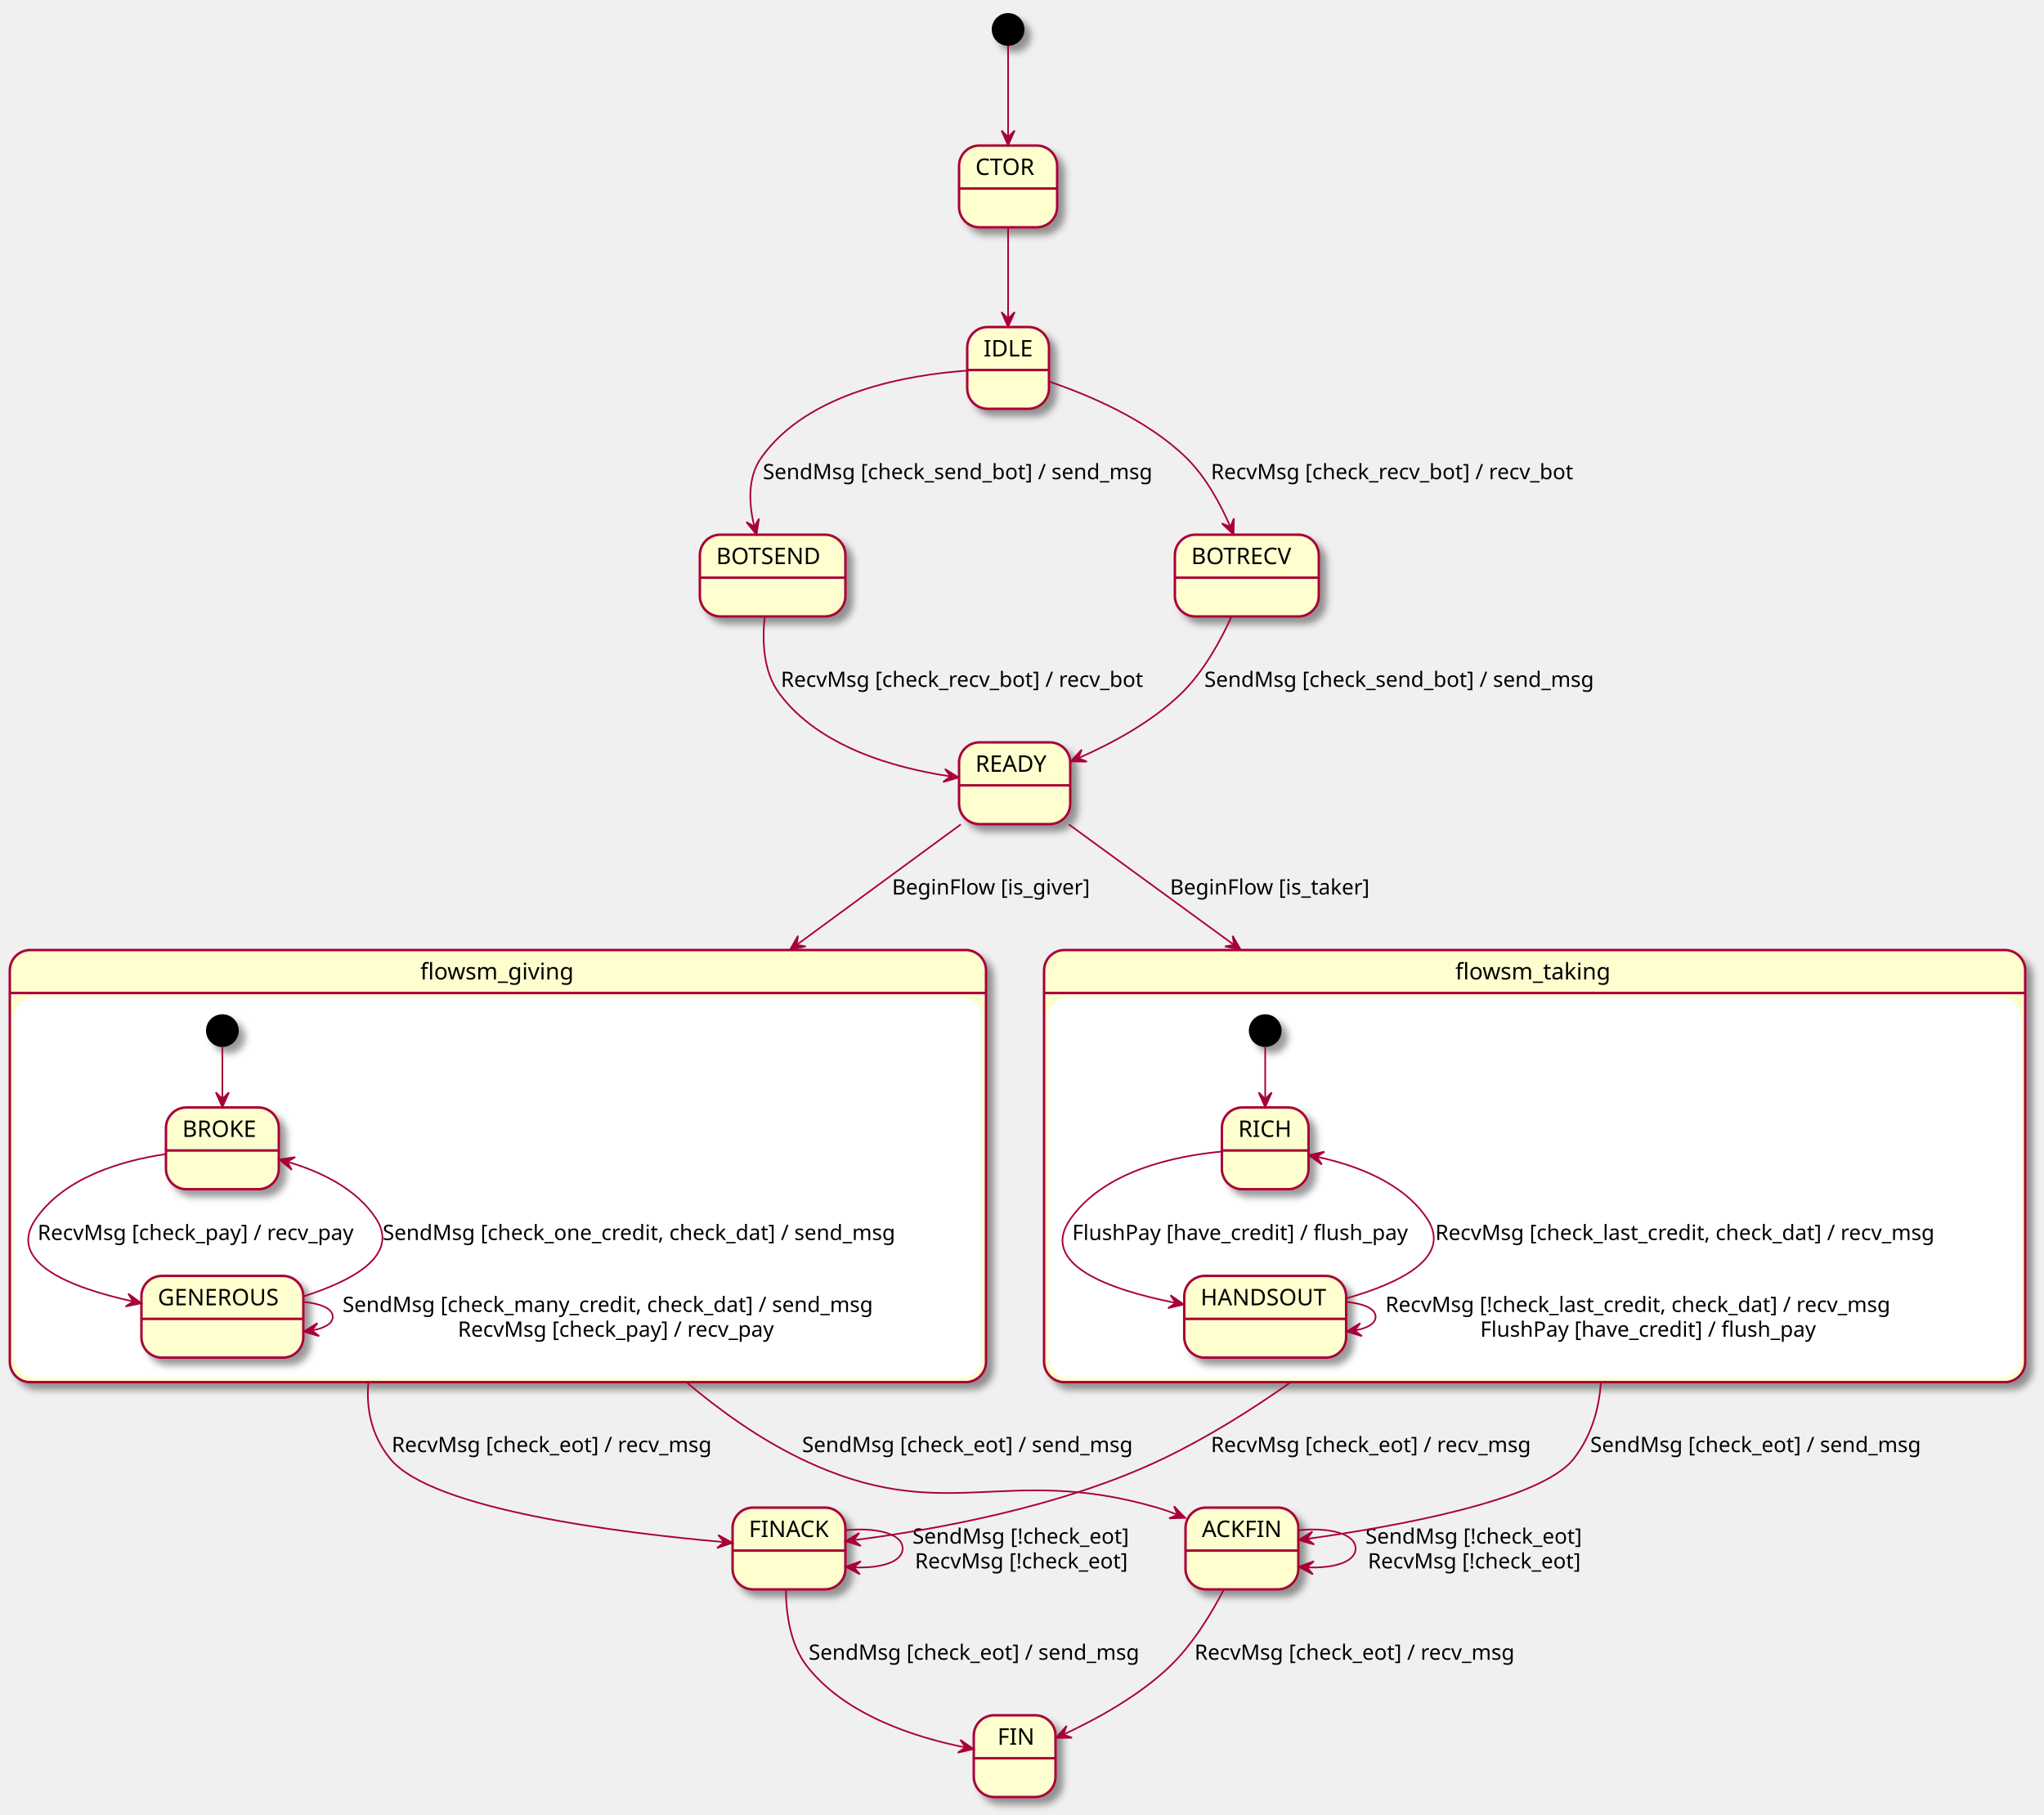
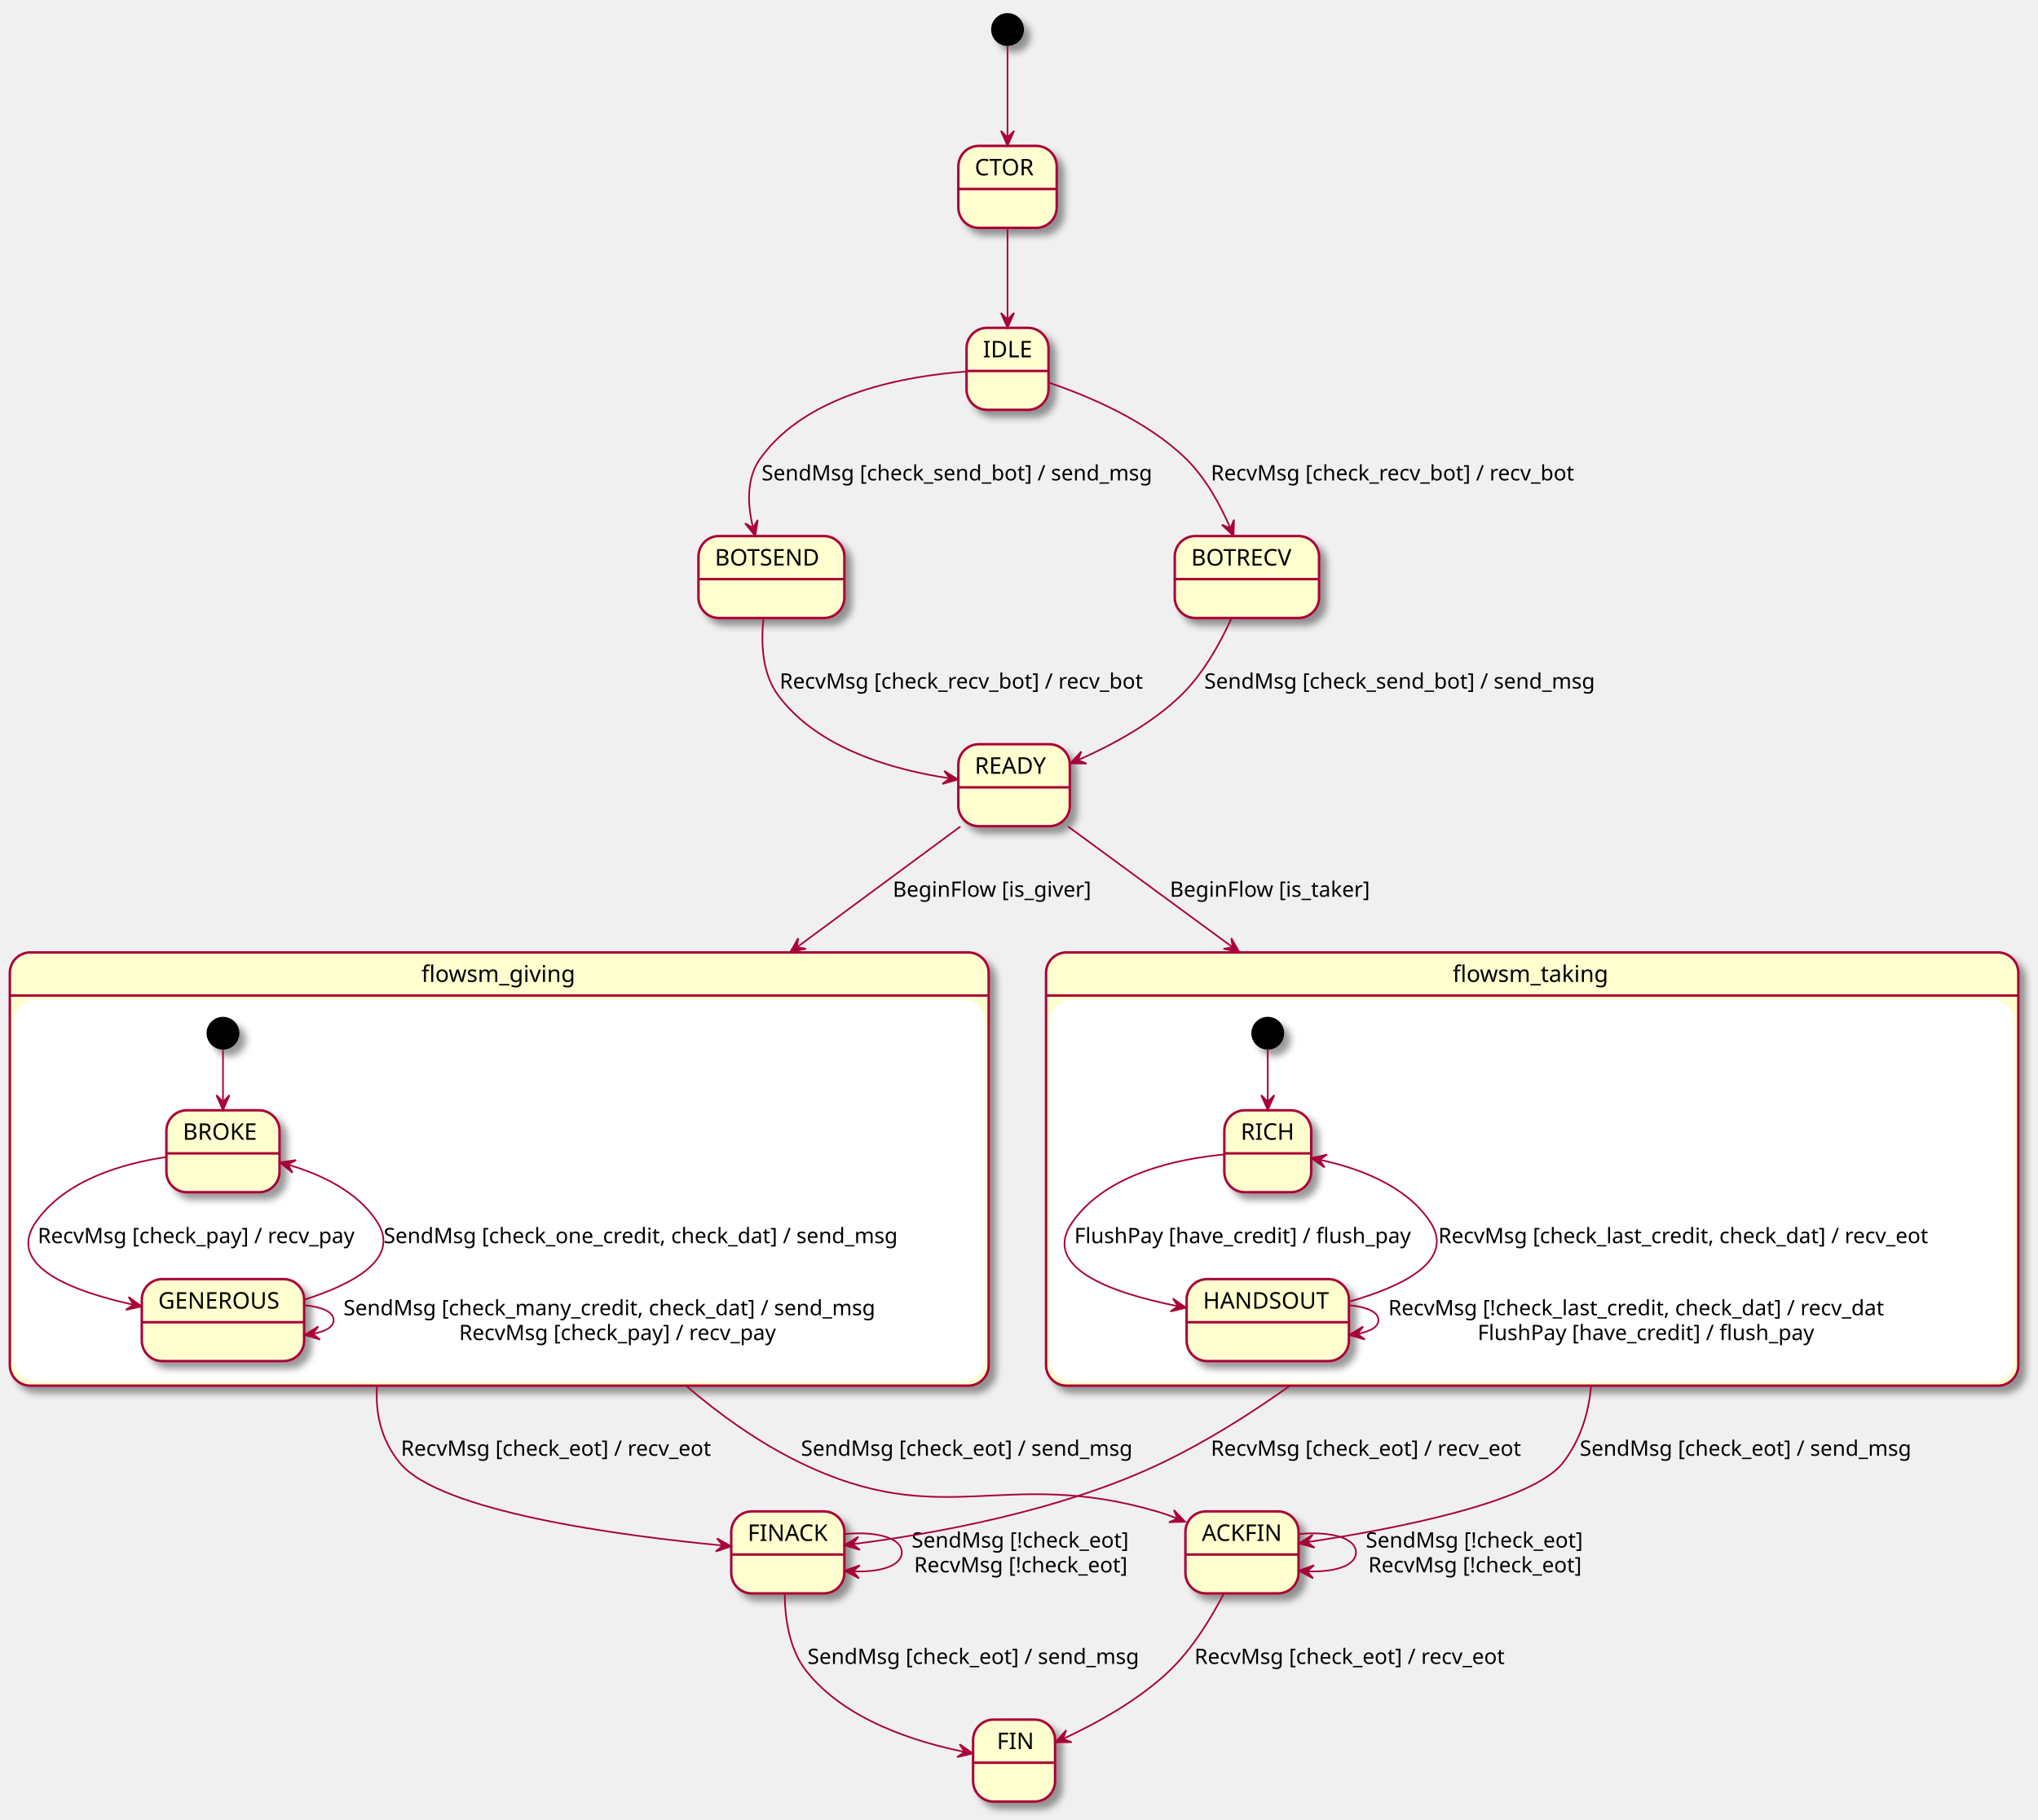
- <svg xmlns="http://www.w3.org/2000/svg" contentScriptType="application/ecmascript" contentStyleType="text/css" height="1110px" preserveAspectRatio="none" style="width:1250px;height:1110px;" version="1.1" viewBox="0 0 1250 1110" width="1250px" zoomAndPan="magnify">
+ <svg xmlns="http://www.w3.org/2000/svg" contentScriptType="application/ecmascript" contentStyleType="text/css" height="1110px" preserveAspectRatio="none" style="width:1243px;height:1110px;" version="1.1" viewBox="0 0 1243 1110" width="1243px" zoomAndPan="magnify">
  <defs>
-     <filter height="300%" id="f1lobarn09f9cj" width="300%" x="-1" y="-1">
+     <filter height="300%" id="f1986lf8hr6zyv" width="300%" x="-1" y="-1">
      <feGaussianBlur result="blurOut" stdDeviation="2.0" />
      <feColorMatrix in="blurOut" result="blurOut2" type="matrix" values="0 0 0 0 0 0 0 0 0 0 0 0 0 0 0 0 0 0 .4 0" />
      <feOffset dx="4.0" dy="4.0" in="blurOut2" result="blurOut3" />
      <feBlend in="SourceGraphic" in2="blurOut3" mode="normal" />
    </filter>
  </defs>
  <g>
-     <ellipse cx="616.5" cy="18" fill="#000000" filter="url(#f1lobarn09f9cj)" rx="10" ry="10" style="stroke: none; stroke-width: 1.0;" />
-     <rect fill="#FEFECE" filter="url(#f1lobarn09f9cj)" height="50" rx="12.5" ry="12.5" style="stroke: #A80036; stroke-width: 1.5;" width="60" x="586.5" y="89" />
-     <line style="stroke: #A80036; stroke-width: 1.5;" x1="586.5" x2="646.5" y1="115.297" y2="115.297" />
-     <text fill="#000000" font-family="sans-serif" font-size="14" lengthAdjust="spacingAndGlyphs" textLength="40" x="596.5" y="106.995">CTOR</text>
-     <rect fill="#FEFECE" filter="url(#f1lobarn09f9cj)" height="50" rx="12.5" ry="12.5" style="stroke: #A80036; stroke-width: 1.5;" width="50" x="591.5" y="200" />
-     <line style="stroke: #A80036; stroke-width: 1.5;" x1="591.5" x2="641.5" y1="226.297" y2="226.297" />
-     <text fill="#000000" font-family="sans-serif" font-size="14" lengthAdjust="spacingAndGlyphs" textLength="30" x="601.5" y="217.995">IDLE</text>
-     <rect fill="#FEFECE" filter="url(#f1lobarn09f9cj)" height="50" rx="12.5" ry="12.5" style="stroke: #A80036; stroke-width: 1.5;" width="89" x="428" y="327" />
-     <line style="stroke: #A80036; stroke-width: 1.5;" x1="428" x2="517" y1="353.297" y2="353.297" />
-     <text fill="#000000" font-family="sans-serif" font-size="14" lengthAdjust="spacingAndGlyphs" textLength="69" x="438" y="344.995">BOTSEND</text>
-     <rect fill="#FEFECE" filter="url(#f1lobarn09f9cj)" height="50" rx="12.5" ry="12.5" style="stroke: #A80036; stroke-width: 1.5;" width="88" x="718.5" y="327" />
-     <line style="stroke: #A80036; stroke-width: 1.5;" x1="718.5" x2="806.5" y1="353.297" y2="353.297" />
-     <text fill="#000000" font-family="sans-serif" font-size="14" lengthAdjust="spacingAndGlyphs" textLength="68" x="728.5" y="344.995">BOTRECV</text>
-     <rect fill="#FEFECE" filter="url(#f1lobarn09f9cj)" height="50" rx="12.5" ry="12.5" style="stroke: #A80036; stroke-width: 1.5;" width="68" x="586.5" y="454" />
-     <line style="stroke: #A80036; stroke-width: 1.5;" x1="586.5" x2="654.5" y1="480.297" y2="480.297" />
-     <text fill="#000000" font-family="sans-serif" font-size="14" lengthAdjust="spacingAndGlyphs" textLength="48" x="596.5" y="471.995">READY</text>
-     <rect fill="#FEFECE" filter="url(#f1lobarn09f9cj)" height="50" rx="12.5" ry="12.5" style="stroke: #A80036; stroke-width: 1.5;" width="69" x="448" y="922" />
-     <line style="stroke: #A80036; stroke-width: 1.5;" x1="448" x2="517" y1="948.297" y2="948.297" />
-     <text fill="#000000" font-family="sans-serif" font-size="14" lengthAdjust="spacingAndGlyphs" textLength="49" x="458" y="939.995">FINACK</text>
-     <rect fill="#FEFECE" filter="url(#f1lobarn09f9cj)" height="50" rx="12.5" ry="12.5" style="stroke: #A80036; stroke-width: 1.5;" width="50" x="595.5" y="1049" />
-     <line style="stroke: #A80036; stroke-width: 1.5;" x1="595.5" x2="645.5" y1="1075.297" y2="1075.297" />
-     <text fill="#000000" font-family="sans-serif" font-size="14" lengthAdjust="spacingAndGlyphs" textLength="21" x="610" y="1066.995">FIN</text>
-     <rect fill="#FEFECE" filter="url(#f1lobarn09f9cj)" height="50" rx="12.5" ry="12.5" style="stroke: #A80036; stroke-width: 1.5;" width="69" x="725" y="922" />
-     <line style="stroke: #A80036; stroke-width: 1.5;" x1="725" x2="794" y1="948.297" y2="948.297" />
-     <text fill="#000000" font-family="sans-serif" font-size="14" lengthAdjust="spacingAndGlyphs" textLength="49" x="735" y="939.995">ACKFIN</text>
-     <rect fill="#FEFECE" filter="url(#f1lobarn09f9cj)" height="264.297" rx="12.5" ry="12.5" style="stroke: #A80036; stroke-width: 1.5;" width="597" x="6" y="581" />
+     <ellipse cx="614.5" cy="18" fill="#000000" filter="url(#f1986lf8hr6zyv)" rx="10" ry="10" style="stroke: none; stroke-width: 1.0;" />
+     <rect fill="#FEFECE" filter="url(#f1986lf8hr6zyv)" height="50" rx="12.5" ry="12.5" style="stroke: #A80036; stroke-width: 1.5;" width="60" x="584.5" y="89" />
+     <line style="stroke: #A80036; stroke-width: 1.5;" x1="584.5" x2="644.5" y1="115.297" y2="115.297" />
+     <text fill="#000000" font-family="sans-serif" font-size="14" lengthAdjust="spacingAndGlyphs" textLength="40" x="594.5" y="106.995">CTOR</text>
+     <rect fill="#FEFECE" filter="url(#f1986lf8hr6zyv)" height="50" rx="12.5" ry="12.5" style="stroke: #A80036; stroke-width: 1.5;" width="50" x="589.5" y="200" />
+     <line style="stroke: #A80036; stroke-width: 1.5;" x1="589.5" x2="639.5" y1="226.297" y2="226.297" />
+     <text fill="#000000" font-family="sans-serif" font-size="14" lengthAdjust="spacingAndGlyphs" textLength="30" x="599.5" y="217.995">IDLE</text>
+     <rect fill="#FEFECE" filter="url(#f1986lf8hr6zyv)" height="50" rx="12.5" ry="12.5" style="stroke: #A80036; stroke-width: 1.5;" width="89" x="426" y="327" />
+     <line style="stroke: #A80036; stroke-width: 1.5;" x1="426" x2="515" y1="353.297" y2="353.297" />
+     <text fill="#000000" font-family="sans-serif" font-size="14" lengthAdjust="spacingAndGlyphs" textLength="69" x="436" y="344.995">BOTSEND</text>
+     <rect fill="#FEFECE" filter="url(#f1986lf8hr6zyv)" height="50" rx="12.5" ry="12.5" style="stroke: #A80036; stroke-width: 1.5;" width="88" x="716.5" y="327" />
+     <line style="stroke: #A80036; stroke-width: 1.5;" x1="716.5" x2="804.5" y1="353.297" y2="353.297" />
+     <text fill="#000000" font-family="sans-serif" font-size="14" lengthAdjust="spacingAndGlyphs" textLength="68" x="726.5" y="344.995">BOTRECV</text>
+     <rect fill="#FEFECE" filter="url(#f1986lf8hr6zyv)" height="50" rx="12.5" ry="12.5" style="stroke: #A80036; stroke-width: 1.5;" width="68" x="584.5" y="454" />
+     <line style="stroke: #A80036; stroke-width: 1.5;" x1="584.5" x2="652.5" y1="480.297" y2="480.297" />
+     <text fill="#000000" font-family="sans-serif" font-size="14" lengthAdjust="spacingAndGlyphs" textLength="48" x="594.5" y="471.995">READY</text>
+     <rect fill="#FEFECE" filter="url(#f1986lf8hr6zyv)" height="50" rx="12.5" ry="12.5" style="stroke: #A80036; stroke-width: 1.5;" width="69" x="446" y="922" />
+     <line style="stroke: #A80036; stroke-width: 1.5;" x1="446" x2="515" y1="948.297" y2="948.297" />
+     <text fill="#000000" font-family="sans-serif" font-size="14" lengthAdjust="spacingAndGlyphs" textLength="49" x="456" y="939.995">FINACK</text>
+     <rect fill="#FEFECE" filter="url(#f1986lf8hr6zyv)" height="50" rx="12.5" ry="12.5" style="stroke: #A80036; stroke-width: 1.5;" width="50" x="593.5" y="1049" />
+     <line style="stroke: #A80036; stroke-width: 1.5;" x1="593.5" x2="643.5" y1="1075.297" y2="1075.297" />
+     <text fill="#000000" font-family="sans-serif" font-size="14" lengthAdjust="spacingAndGlyphs" textLength="21" x="608" y="1066.995">FIN</text>
+     <rect fill="#FEFECE" filter="url(#f1986lf8hr6zyv)" height="50" rx="12.5" ry="12.5" style="stroke: #A80036; stroke-width: 1.5;" width="69" x="723" y="922" />
+     <line style="stroke: #A80036; stroke-width: 1.5;" x1="723" x2="792" y1="948.297" y2="948.297" />
+     <text fill="#000000" font-family="sans-serif" font-size="14" lengthAdjust="spacingAndGlyphs" textLength="49" x="733" y="939.995">ACKFIN</text>
+     <rect fill="#FEFECE" filter="url(#f1986lf8hr6zyv)" height="264.297" rx="12.5" ry="12.5" style="stroke: #A80036; stroke-width: 1.5;" width="597" x="6" y="581" />
    <rect fill="#FFFFFF" height="232" rx="12.5" ry="12.5" style="stroke: #FFFFFF; stroke-width: 1.0;" width="591" x="9" y="610.297" />
    <line style="stroke: #A80036; stroke-width: 1.5;" x1="6" x2="603" y1="607.297" y2="607.297" />
    <text fill="#000000" font-family="sans-serif" font-size="14" lengthAdjust="spacingAndGlyphs" textLength="95" x="257" y="598.995">flowsm_giving</text>
-     <ellipse cx="135.99" cy="630.297" fill="#000000" filter="url(#f1lobarn09f9cj)" rx="10" ry="10" style="stroke: none; stroke-width: 1.0;" />
-     <rect fill="#FEFECE" filter="url(#f1lobarn09f9cj)" height="50" rx="12.5" ry="12.5" style="stroke: #A80036; stroke-width: 1.5;" width="69" x="101.49" y="677.297" />
+     <ellipse cx="135.99" cy="630.297" fill="#000000" filter="url(#f1986lf8hr6zyv)" rx="10" ry="10" style="stroke: none; stroke-width: 1.0;" />
+     <rect fill="#FEFECE" filter="url(#f1986lf8hr6zyv)" height="50" rx="12.5" ry="12.5" style="stroke: #A80036; stroke-width: 1.5;" width="69" x="101.49" y="677.297" />
    <line style="stroke: #A80036; stroke-width: 1.5;" x1="101.49" x2="170.49" y1="703.594" y2="703.594" />
    <text fill="#000000" font-family="sans-serif" font-size="14" lengthAdjust="spacingAndGlyphs" textLength="49" x="111.49" y="695.292">BROKE</text>
-     <rect fill="#FEFECE" filter="url(#f1lobarn09f9cj)" height="50" rx="12.5" ry="12.5" style="stroke: #A80036; stroke-width: 1.5;" width="99" x="86.49" y="780.297" />
+     <rect fill="#FEFECE" filter="url(#f1986lf8hr6zyv)" height="50" rx="12.5" ry="12.5" style="stroke: #A80036; stroke-width: 1.5;" width="99" x="86.49" y="780.297" />
    <line style="stroke: #A80036; stroke-width: 1.5;" x1="86.49" x2="185.49" y1="806.594" y2="806.594" />
    <text fill="#000000" font-family="sans-serif" font-size="14" lengthAdjust="spacingAndGlyphs" textLength="79" x="96.49" y="798.292">GENEROUS</text>
    <path d="M135.99,640.447 C135.99,648.487 135.99,660.627 135.99,671.947 " fill="none" id="*start*flowsm_giving-&gt;BROKE" style="stroke: #A80036; stroke-width: 1.0;" />
    <polygon fill="#A80036" points="135.99,677.077,139.99,668.077,135.99,672.077,131.99,668.077,135.99,677.077" style="stroke: #A80036; stroke-width: 1.0;" />
    <path d="M101.23,705.827 C74.68,709.787 39.73,719.867 21.99,745.297 C3.27,772.147 43.57,787.617 81.33,795.917 " fill="none" id="BROKE-&gt;GENEROUS" style="stroke: #A80036; stroke-width: 1.0;" />
    <polygon fill="#A80036" points="86.39,796.987,78.42,791.201,81.499,795.946,76.754,799.026,86.39,796.987" style="stroke: #A80036; stroke-width: 1.0;" />
    <text fill="#000000" font-family="sans-serif" font-size="13" lengthAdjust="spacingAndGlyphs" textLength="206" x="22.99" y="758.364">RecvMsg [check_pay] / recv_pay</text>
    <path d="M185.76,792.777 C215.39,783.347 244.62,767.847 229.99,745.297 C217.98,726.767 195.67,716.347 175.8,710.517 " fill="none" id="GENEROUS-&gt;BROKE" style="stroke: #A80036; stroke-width: 1.0;" />
    <polygon fill="#A80036" points="170.81,709.127,178.409,715.392,175.627,710.467,180.553,707.685,170.81,709.127" style="stroke: #A80036; stroke-width: 1.0;" />
    <text fill="#000000" font-family="sans-serif" font-size="13" lengthAdjust="spacingAndGlyphs" textLength="335" x="233.99" y="758.364">SendMsg [check_one_credit, check_dat] / send_msg</text>
    <path d="M185.74,796.247 C196.06,797.207 203.49,800.217 203.49,805.297 C203.49,809.507 198.4,812.297 190.78,813.667 " fill="none" id="GENEROUS-&gt;GENEROUS" style="stroke: #A80036; stroke-width: 1.0;" />
    <polygon fill="#A80036" points="185.74,814.347,195.188,817.129,190.697,813.69,194.136,809.199,185.74,814.347" style="stroke: #A80036; stroke-width: 1.0;" />
    <text fill="#000000" font-family="sans-serif" font-size="13" lengthAdjust="spacingAndGlyphs" textLength="347" x="209.49" y="802.364">SendMsg [check_many_credit, check_dat] / send_msg</text>
    <text fill="#000000" font-family="sans-serif" font-size="13" lengthAdjust="spacingAndGlyphs" textLength="206" x="279.99" y="817.497">RecvMsg [check_pay] / recv_pay</text>
-     <rect fill="#FEFECE" filter="url(#f1lobarn09f9cj)" height="264.297" rx="12.5" ry="12.5" style="stroke: #A80036; stroke-width: 1.5;" width="600" x="638.5" y="581" />
-     <rect fill="#FFFFFF" height="232" rx="12.5" ry="12.5" style="stroke: #FFFFFF; stroke-width: 1.0;" width="594" x="641.5" y="610.297" />
-     <line style="stroke: #A80036; stroke-width: 1.5;" x1="638.5" x2="1238.5" y1="607.297" y2="607.297" />
-     <text fill="#000000" font-family="sans-serif" font-size="14" lengthAdjust="spacingAndGlyphs" textLength="97" x="890" y="598.995">flowsm_taking</text>
-     <ellipse cx="773.73" cy="630.297" fill="#000000" filter="url(#f1lobarn09f9cj)" rx="10" ry="10" style="stroke: none; stroke-width: 1.0;" />
-     <rect fill="#FEFECE" filter="url(#f1lobarn09f9cj)" height="50" rx="12.5" ry="12.5" style="stroke: #A80036; stroke-width: 1.5;" width="53" x="747.23" y="677.297" />
-     <line style="stroke: #A80036; stroke-width: 1.5;" x1="747.23" x2="800.23" y1="703.594" y2="703.594" />
-     <text fill="#000000" font-family="sans-serif" font-size="14" lengthAdjust="spacingAndGlyphs" textLength="33" x="757.23" y="695.292">RICH</text>
-     <rect fill="#FEFECE" filter="url(#f1lobarn09f9cj)" height="50" rx="12.5" ry="12.5" style="stroke: #A80036; stroke-width: 1.5;" width="99" x="724.23" y="780.297" />
-     <line style="stroke: #A80036; stroke-width: 1.5;" x1="724.23" x2="823.23" y1="806.594" y2="806.594" />
-     <text fill="#000000" font-family="sans-serif" font-size="14" lengthAdjust="spacingAndGlyphs" textLength="79" x="734.23" y="798.292">HANDSOUT</text>
-     <path d="M773.73,640.447 C773.73,648.487 773.73,660.627 773.73,671.947 " fill="none" id="*start*flowsm_taking-&gt;RICH" style="stroke: #A80036; stroke-width: 1.0;" />
-     <polygon fill="#A80036" points="773.73,677.077,777.73,668.077,773.73,672.077,769.73,668.077,773.73,677.077" style="stroke: #A80036; stroke-width: 1.0;" />
-     <path d="M747.23,704.257 C719.01,706.867 675.61,715.787 654.73,745.297 C634.85,773.397 678.63,788.787 718.58,796.737 " fill="none" id="RICH-&gt;HANDSOUT" style="stroke: #A80036; stroke-width: 1.0;" />
-     <polygon fill="#A80036" points="723.93,797.767,715.845,792.143,719.02,796.825,714.337,799.999,723.93,797.767" style="stroke: #A80036; stroke-width: 1.0;" />
-     <text fill="#000000" font-family="sans-serif" font-size="13" lengthAdjust="spacingAndGlyphs" textLength="216" x="655.73" y="758.364">FlushPay [have_credit] / flush_pay</text>
-     <path d="M823.47,793.997 C855.56,784.877 888.58,769.237 872.73,745.297 C857.88,722.867 828.38,712.377 805.43,707.497 " fill="none" id="HANDSOUT-&gt;RICH" style="stroke: #A80036; stroke-width: 1.0;" />
-     <polygon fill="#A80036" points="800.34,706.487,808.374,712.183,805.242,707.473,809.952,704.34,800.34,706.487" style="stroke: #A80036; stroke-width: 1.0;" />
-     <text fill="#000000" font-family="sans-serif" font-size="13" lengthAdjust="spacingAndGlyphs" textLength="327" x="877.73" y="758.364">RecvMsg [check_last_credit, check_dat] / recv_msg</text>
-     <path d="M823.48,796.247 C833.81,797.207 841.23,800.217 841.23,805.297 C841.23,809.507 836.14,812.297 828.52,813.667 " fill="none" id="HANDSOUT-&gt;HANDSOUT" style="stroke: #A80036; stroke-width: 1.0;" />
-     <polygon fill="#A80036" points="823.48,814.347,832.928,817.129,828.437,813.69,831.876,809.199,823.48,814.347" style="stroke: #A80036; stroke-width: 1.0;" />
-     <text fill="#000000" font-family="sans-serif" font-size="13" lengthAdjust="spacingAndGlyphs" textLength="332" x="847.23" y="802.364">RecvMsg [!check_last_credit, check_dat] / recv_msg</text>
-     <text fill="#000000" font-family="sans-serif" font-size="13" lengthAdjust="spacingAndGlyphs" textLength="216" x="905.23" y="817.497">FlushPay [have_credit] / flush_pay</text>
-     <path d="M616.5,28.01 C616.5,40.7 616.5,64.41 616.5,83.57 " fill="none" id="*start-&gt;CTOR" style="stroke: #A80036; stroke-width: 1.0;" />
-     <polygon fill="#A80036" points="616.5,88.84,620.5,79.84,616.5,83.84,612.5,79.84,616.5,88.84" style="stroke: #A80036; stroke-width: 1.0;" />
-     <path d="M616.5,139.19 C616.5,155.56 616.5,177.28 616.5,194.64 " fill="none" id="CTOR-&gt;IDLE" style="stroke: #A80036; stroke-width: 1.0;" />
-     <polygon fill="#A80036" points="616.5,199.88,620.5,190.88,616.5,194.88,612.5,190.88,616.5,199.88" style="stroke: #A80036; stroke-width: 1.0;" />
-     <path d="M591.23,226.68 C556.24,229.15 494.12,239.37 465.5,280 C457.05,291.99 457.92,308.09 461.29,321.92 " fill="none" id="IDLE-&gt;BOTSEND" style="stroke: #A80036; stroke-width: 1.0;" />
-     <polygon fill="#A80036" points="462.63,326.91,464.153,317.18,461.33,322.082,456.428,319.259,462.63,326.91" style="stroke: #A80036; stroke-width: 1.0;" />
-     <text fill="#000000" font-family="sans-serif" font-size="13" lengthAdjust="spacingAndGlyphs" textLength="254" x="466.5" y="293.067">SendMsg [check_send_bot] / send_msg</text>
-     <path d="M641.71,233.42 C665.73,241.55 701.67,256.65 725.5,280 C737.45,291.71 746.35,308.11 752.41,322.2 " fill="none" id="IDLE-&gt;BOTRECV" style="stroke: #A80036; stroke-width: 1.0;" />
-     <polygon fill="#A80036" points="754.36,326.88,754.606,317.034,752.444,322.262,747.217,320.1,754.36,326.88" style="stroke: #A80036; stroke-width: 1.0;" />
-     <text fill="#000000" font-family="sans-serif" font-size="13" lengthAdjust="spacingAndGlyphs" textLength="236" x="740.5" y="293.067">RecvMsg [check_recv_bot] / recv_bot</text>
-     <path d="M467.65,377.26 C466.07,392.13 466.77,410.77 476.5,424 C500.68,456.87 547.31,469.74 580.96,474.77 " fill="none" id="BOTSEND-&gt;READY" style="stroke: #A80036; stroke-width: 1.0;" />
-     <polygon fill="#A80036" points="586.25,475.52,577.9,470.298,581.299,474.819,576.778,478.219,586.25,475.52" style="stroke: #A80036; stroke-width: 1.0;" />
-     <text fill="#000000" font-family="sans-serif" font-size="13" lengthAdjust="spacingAndGlyphs" textLength="236" x="477.5" y="420.067">RecvMsg [check_recv_bot] / recv_bot</text>
-     <path d="M753.01,377.33 C746.25,392.22 735.98,410.87 722.5,424 C704.62,441.42 679.99,454.67 659.41,463.69 " fill="none" id="BOTRECV-&gt;READY" style="stroke: #A80036; stroke-width: 1.0;" />
-     <polygon fill="#A80036" points="654.81,465.66,664.658,465.791,659.406,463.69,661.507,458.438,654.81,465.66" style="stroke: #A80036; stroke-width: 1.0;" />
-     <text fill="#000000" font-family="sans-serif" font-size="13" lengthAdjust="spacingAndGlyphs" textLength="254" x="736.5" y="420.067">SendMsg [check_send_bot] / send_msg</text>
-     <path d="M517.19,935.82 C535.45,934.01 552,937.74 552,947 C552,955.4 538.41,959.24 522.27,958.54 " fill="none" id="FINACK-&gt;FINACK" style="stroke: #A80036; stroke-width: 1.0;" />
-     <polygon fill="#A80036" points="517.19,958.18,525.881,962.813,522.177,958.537,526.453,954.833,517.19,958.18" style="stroke: #A80036; stroke-width: 1.0;" />
-     <text fill="#000000" font-family="sans-serif" font-size="13" lengthAdjust="spacingAndGlyphs" textLength="143" x="558" y="944.067">SendMsg [!check_eot]</text>
-     <text fill="#000000" font-family="sans-serif" font-size="13" lengthAdjust="spacingAndGlyphs" textLength="140" x="559.5" y="959.2">RecvMsg [!check_eot]</text>
-     <path d="M480.62,972.02 C480.7,986.97 483.24,1005.81 493.5,1019 C517.07,1049.3 560.89,1062.82 590.37,1068.7 " fill="none" id="FINACK-&gt;FIN" style="stroke: #A80036; stroke-width: 1.0;" />
-     <polygon fill="#A80036" points="595.34,1069.65,587.255,1064.026,590.43,1068.708,585.747,1071.882,595.34,1069.65" style="stroke: #A80036; stroke-width: 1.0;" />
-     <text fill="#000000" font-family="sans-serif" font-size="13" lengthAdjust="spacingAndGlyphs" textLength="216" x="494.5" y="1015.067">SendMsg [check_eot] / send_msg</text>
-     <path d="M794.19,935.82 C812.45,934.01 829,937.74 829,947 C829,955.4 815.41,959.24 799.27,958.54 " fill="none" id="ACKFIN-&gt;ACKFIN" style="stroke: #A80036; stroke-width: 1.0;" />
-     <polygon fill="#A80036" points="794.19,958.18,802.881,962.813,799.177,958.537,803.453,954.833,794.19,958.18" style="stroke: #A80036; stroke-width: 1.0;" />
-     <text fill="#000000" font-family="sans-serif" font-size="13" lengthAdjust="spacingAndGlyphs" textLength="143" x="835" y="944.067">SendMsg [!check_eot]</text>
-     <text fill="#000000" font-family="sans-serif" font-size="13" lengthAdjust="spacingAndGlyphs" textLength="140" x="836.5" y="959.2">RecvMsg [!check_eot]</text>
-     <path d="M748.41,972.16 C740.73,986.98 729.39,1005.62 715.5,1019 C696.65,1037.15 670.53,1051.42 650.45,1060.72 " fill="none" id="ACKFIN-&gt;FIN" style="stroke: #A80036; stroke-width: 1.0;" />
-     <polygon fill="#A80036" points="645.74,1062.86,655.588,1062.766,650.289,1060.786,652.269,1055.487,645.74,1062.86" style="stroke: #A80036; stroke-width: 1.0;" />
-     <text fill="#000000" font-family="sans-serif" font-size="13" lengthAdjust="spacingAndGlyphs" textLength="209" x="730.5" y="1015.067">RecvMsg [check_eot] / recv_msg</text>
-     <path d="M587.58,504.17 C562.56,522.54 525.97,549.4 487.35,577.75 " fill="none" id="READY-&gt;flowsm_giving" style="stroke: #A80036; stroke-width: 1.0;" />
-     <polygon fill="#A80036" points="483.12,580.86,492.742,578.759,487.151,577.901,488.008,572.31,483.12,580.86" style="stroke: #A80036; stroke-width: 1.0;" />
-     <text fill="#000000" font-family="sans-serif" font-size="13" lengthAdjust="spacingAndGlyphs" textLength="125" x="545.5" y="547.067">BeginFlow [is_giver]</text>
-     <path d="M653.63,504.17 C678.8,522.54 715.62,549.4 754.49,577.75 " fill="none" id="READY-&gt;flowsm_taking" style="stroke: #A80036; stroke-width: 1.0;" />
-     <polygon fill="#A80036" points="758.75,580.86,753.828,572.329,754.708,577.917,749.12,578.797,758.75,580.86" style="stroke: #A80036; stroke-width: 1.0;" />
-     <text fill="#000000" font-family="sans-serif" font-size="13" lengthAdjust="spacingAndGlyphs" textLength="127" x="715.5" y="547.067">BeginFlow [is_taker]</text>
-     <path d="M419.62,845.19 C441.15,863.42 464.73,879.99 489.5,892 C577.5,934.67 613.63,894.54 707.5,922 C711.62,923.2 715.82,924.68 719.97,926.31 " fill="none" id="flowsm_giving-&gt;ACKFIN" style="stroke: #A80036; stroke-width: 1.0;" />
-     <polygon fill="#A80036" points="724.8,928.28,717.974,921.18,720.169,926.394,714.956,928.589,724.8,928.28" style="stroke: #A80036; stroke-width: 1.0;" />
-     <text fill="#000000" font-family="sans-serif" font-size="13" lengthAdjust="spacingAndGlyphs" textLength="216" x="490.5" y="888.067">SendMsg [check_eot] / send_msg</text>
-     <path d="M225.3,845.2 C223.79,861.88 227.25,877.99 238.5,892 C263.66,923.34 380.23,937.6 442.7,943.09 " fill="none" id="flowsm_giving-&gt;FINACK" style="stroke: #A80036; stroke-width: 1.0;" />
-     <polygon fill="#A80036" points="447.84,943.53,439.216,938.774,442.858,943.102,438.531,946.745,447.84,943.53" style="stroke: #A80036; stroke-width: 1.0;" />
-     <text fill="#000000" font-family="sans-serif" font-size="13" lengthAdjust="spacingAndGlyphs" textLength="209" x="239.5" y="888.067">RecvMsg [check_eot] / recv_msg</text>
-     <path d="M979.02,845.28 C977.89,862.14 973.05,878.28 962.5,892 C942.74,917.7 852.54,933.74 799.25,941.15 " fill="none" id="flowsm_taking-&gt;ACKFIN" style="stroke: #A80036; stroke-width: 1.0;" />
-     <polygon fill="#A80036" points="794.22,941.84,803.683,944.569,799.173,941.155,802.587,936.644,794.22,941.84" style="stroke: #A80036; stroke-width: 1.0;" />
-     <text fill="#000000" font-family="sans-serif" font-size="13" lengthAdjust="spacingAndGlyphs" textLength="216" x="972.5" y="888.067">SendMsg [check_eot] / send_msg</text>
-     <path d="M789.74,845.02 C764.76,862.7 738.24,879.14 711.5,892 C649.17,921.98 569.1,935.92 522.04,941.93 " fill="none" id="flowsm_taking-&gt;FINACK" style="stroke: #A80036; stroke-width: 1.0;" />
-     <polygon fill="#A80036" points="517.03,942.56,526.454,945.423,521.992,941.945,525.47,937.484,517.03,942.56" style="stroke: #A80036; stroke-width: 1.0;" />
-     <text fill="#000000" font-family="sans-serif" font-size="13" lengthAdjust="spacingAndGlyphs" textLength="209" x="740.5" y="888.067">RecvMsg [check_eot] / recv_msg</text>
+     <rect fill="#FEFECE" filter="url(#f1986lf8hr6zyv)" height="264.297" rx="12.5" ry="12.5" style="stroke: #A80036; stroke-width: 1.5;" width="593" x="638" y="581" />
+     <rect fill="#FFFFFF" height="232" rx="12.5" ry="12.5" style="stroke: #FFFFFF; stroke-width: 1.0;" width="587" x="641" y="610.297" />
+     <line style="stroke: #A80036; stroke-width: 1.5;" x1="638" x2="1231" y1="607.297" y2="607.297" />
+     <text fill="#000000" font-family="sans-serif" font-size="14" lengthAdjust="spacingAndGlyphs" textLength="97" x="886" y="598.995">flowsm_taking</text>
+     <ellipse cx="773.23" cy="630.297" fill="#000000" filter="url(#f1986lf8hr6zyv)" rx="10" ry="10" style="stroke: none; stroke-width: 1.0;" />
+     <rect fill="#FEFECE" filter="url(#f1986lf8hr6zyv)" height="50" rx="12.5" ry="12.5" style="stroke: #A80036; stroke-width: 1.5;" width="53" x="746.73" y="677.297" />
+     <line style="stroke: #A80036; stroke-width: 1.5;" x1="746.73" x2="799.73" y1="703.594" y2="703.594" />
+     <text fill="#000000" font-family="sans-serif" font-size="14" lengthAdjust="spacingAndGlyphs" textLength="33" x="756.73" y="695.292">RICH</text>
+     <rect fill="#FEFECE" filter="url(#f1986lf8hr6zyv)" height="50" rx="12.5" ry="12.5" style="stroke: #A80036; stroke-width: 1.5;" width="99" x="723.73" y="780.297" />
+     <line style="stroke: #A80036; stroke-width: 1.5;" x1="723.73" x2="822.73" y1="806.594" y2="806.594" />
+     <text fill="#000000" font-family="sans-serif" font-size="14" lengthAdjust="spacingAndGlyphs" textLength="79" x="733.73" y="798.292">HANDSOUT</text>
+     <path d="M773.23,640.447 C773.23,648.487 773.23,660.627 773.23,671.947 " fill="none" id="*start*flowsm_taking-&gt;RICH" style="stroke: #A80036; stroke-width: 1.0;" />
+     <polygon fill="#A80036" points="773.23,677.077,777.23,668.077,773.23,672.077,769.23,668.077,773.23,677.077" style="stroke: #A80036; stroke-width: 1.0;" />
+     <path d="M746.73,704.257 C718.51,706.867 675.11,715.787 654.23,745.297 C634.35,773.397 678.13,788.787 718.08,796.737 " fill="none" id="RICH-&gt;HANDSOUT" style="stroke: #A80036; stroke-width: 1.0;" />
+     <polygon fill="#A80036" points="723.43,797.767,715.345,792.143,718.52,796.825,713.837,799.999,723.43,797.767" style="stroke: #A80036; stroke-width: 1.0;" />
+     <text fill="#000000" font-family="sans-serif" font-size="13" lengthAdjust="spacingAndGlyphs" textLength="216" x="655.23" y="758.364">FlushPay [have_credit] / flush_pay</text>
+     <path d="M822.97,793.997 C855.06,784.877 888.08,769.237 872.23,745.297 C857.38,722.867 827.88,712.377 804.93,707.497 " fill="none" id="HANDSOUT-&gt;RICH" style="stroke: #A80036; stroke-width: 1.0;" />
+     <polygon fill="#A80036" points="799.84,706.487,807.874,712.183,804.742,707.473,809.452,704.34,799.84,706.487" style="stroke: #A80036; stroke-width: 1.0;" />
+     <text fill="#000000" font-family="sans-serif" font-size="13" lengthAdjust="spacingAndGlyphs" textLength="320" x="877.23" y="758.364">RecvMsg [check_last_credit, check_dat] / recv_eot</text>
+     <path d="M822.98,796.247 C833.31,797.207 840.73,800.217 840.73,805.297 C840.73,809.507 835.64,812.297 828.02,813.667 " fill="none" id="HANDSOUT-&gt;HANDSOUT" style="stroke: #A80036; stroke-width: 1.0;" />
+     <polygon fill="#A80036" points="822.98,814.347,832.428,817.129,827.937,813.69,831.376,809.199,822.98,814.347" style="stroke: #A80036; stroke-width: 1.0;" />
+     <text fill="#000000" font-family="sans-serif" font-size="13" lengthAdjust="spacingAndGlyphs" textLength="325" x="846.73" y="802.364">RecvMsg [!check_last_credit, check_dat] / recv_dat</text>
+     <text fill="#000000" font-family="sans-serif" font-size="13" lengthAdjust="spacingAndGlyphs" textLength="216" x="901.23" y="817.497">FlushPay [have_credit] / flush_pay</text>
+     <path d="M614.5,28.01 C614.5,40.7 614.5,64.41 614.5,83.57 " fill="none" id="*start-&gt;CTOR" style="stroke: #A80036; stroke-width: 1.0;" />
+     <polygon fill="#A80036" points="614.5,88.84,618.5,79.84,614.5,83.84,610.5,79.84,614.5,88.84" style="stroke: #A80036; stroke-width: 1.0;" />
+     <path d="M614.5,139.19 C614.5,155.56 614.5,177.28 614.5,194.64 " fill="none" id="CTOR-&gt;IDLE" style="stroke: #A80036; stroke-width: 1.0;" />
+     <polygon fill="#A80036" points="614.5,199.88,618.5,190.88,614.5,194.88,610.5,190.88,614.5,199.88" style="stroke: #A80036; stroke-width: 1.0;" />
+     <path d="M589.23,226.68 C554.24,229.15 492.12,239.37 463.5,280 C455.05,291.99 455.92,308.09 459.29,321.92 " fill="none" id="IDLE-&gt;BOTSEND" style="stroke: #A80036; stroke-width: 1.0;" />
+     <polygon fill="#A80036" points="460.63,326.91,462.153,317.18,459.33,322.082,454.428,319.259,460.63,326.91" style="stroke: #A80036; stroke-width: 1.0;" />
+     <text fill="#000000" font-family="sans-serif" font-size="13" lengthAdjust="spacingAndGlyphs" textLength="254" x="464.5" y="293.067">SendMsg [check_send_bot] / send_msg</text>
+     <path d="M639.71,233.42 C663.73,241.55 699.67,256.65 723.5,280 C735.45,291.71 744.35,308.11 750.41,322.2 " fill="none" id="IDLE-&gt;BOTRECV" style="stroke: #A80036; stroke-width: 1.0;" />
+     <polygon fill="#A80036" points="752.36,326.88,752.606,317.034,750.444,322.262,745.217,320.1,752.36,326.88" style="stroke: #A80036; stroke-width: 1.0;" />
+     <text fill="#000000" font-family="sans-serif" font-size="13" lengthAdjust="spacingAndGlyphs" textLength="236" x="738.5" y="293.067">RecvMsg [check_recv_bot] / recv_bot</text>
+     <path d="M465.65,377.26 C464.07,392.13 464.77,410.77 474.5,424 C498.68,456.87 545.31,469.74 578.96,474.77 " fill="none" id="BOTSEND-&gt;READY" style="stroke: #A80036; stroke-width: 1.0;" />
+     <polygon fill="#A80036" points="584.25,475.52,575.9,470.298,579.299,474.819,574.778,478.219,584.25,475.52" style="stroke: #A80036; stroke-width: 1.0;" />
+     <text fill="#000000" font-family="sans-serif" font-size="13" lengthAdjust="spacingAndGlyphs" textLength="236" x="475.5" y="420.067">RecvMsg [check_recv_bot] / recv_bot</text>
+     <path d="M751.01,377.33 C744.25,392.22 733.98,410.87 720.5,424 C702.62,441.42 677.99,454.67 657.41,463.69 " fill="none" id="BOTRECV-&gt;READY" style="stroke: #A80036; stroke-width: 1.0;" />
+     <polygon fill="#A80036" points="652.81,465.66,662.658,465.791,657.406,463.69,659.507,458.438,652.81,465.66" style="stroke: #A80036; stroke-width: 1.0;" />
+     <text fill="#000000" font-family="sans-serif" font-size="13" lengthAdjust="spacingAndGlyphs" textLength="254" x="734.5" y="420.067">SendMsg [check_send_bot] / send_msg</text>
+     <path d="M515.19,935.82 C533.45,934.01 550,937.74 550,947 C550,955.4 536.41,959.24 520.27,958.54 " fill="none" id="FINACK-&gt;FINACK" style="stroke: #A80036; stroke-width: 1.0;" />
+     <polygon fill="#A80036" points="515.19,958.18,523.881,962.813,520.177,958.537,524.453,954.833,515.19,958.18" style="stroke: #A80036; stroke-width: 1.0;" />
+     <text fill="#000000" font-family="sans-serif" font-size="13" lengthAdjust="spacingAndGlyphs" textLength="143" x="556" y="944.067">SendMsg [!check_eot]</text>
+     <text fill="#000000" font-family="sans-serif" font-size="13" lengthAdjust="spacingAndGlyphs" textLength="140" x="557.5" y="959.2">RecvMsg [!check_eot]</text>
+     <path d="M478.62,972.02 C478.7,986.97 481.24,1005.81 491.5,1019 C515.07,1049.3 558.89,1062.82 588.37,1068.7 " fill="none" id="FINACK-&gt;FIN" style="stroke: #A80036; stroke-width: 1.0;" />
+     <polygon fill="#A80036" points="593.34,1069.65,585.255,1064.026,588.43,1068.708,583.747,1071.882,593.34,1069.65" style="stroke: #A80036; stroke-width: 1.0;" />
+     <text fill="#000000" font-family="sans-serif" font-size="13" lengthAdjust="spacingAndGlyphs" textLength="216" x="492.5" y="1015.067">SendMsg [check_eot] / send_msg</text>
+     <path d="M792.19,935.82 C810.45,934.01 827,937.74 827,947 C827,955.4 813.41,959.24 797.27,958.54 " fill="none" id="ACKFIN-&gt;ACKFIN" style="stroke: #A80036; stroke-width: 1.0;" />
+     <polygon fill="#A80036" points="792.19,958.18,800.881,962.813,797.177,958.537,801.453,954.833,792.19,958.18" style="stroke: #A80036; stroke-width: 1.0;" />
+     <text fill="#000000" font-family="sans-serif" font-size="13" lengthAdjust="spacingAndGlyphs" textLength="143" x="833" y="944.067">SendMsg [!check_eot]</text>
+     <text fill="#000000" font-family="sans-serif" font-size="13" lengthAdjust="spacingAndGlyphs" textLength="140" x="834.5" y="959.2">RecvMsg [!check_eot]</text>
+     <path d="M746.41,972.16 C738.73,986.98 727.39,1005.62 713.5,1019 C694.65,1037.15 668.53,1051.42 648.45,1060.72 " fill="none" id="ACKFIN-&gt;FIN" style="stroke: #A80036; stroke-width: 1.0;" />
+     <polygon fill="#A80036" points="643.74,1062.86,653.588,1062.766,648.289,1060.786,650.269,1055.487,643.74,1062.86" style="stroke: #A80036; stroke-width: 1.0;" />
+     <text fill="#000000" font-family="sans-serif" font-size="13" lengthAdjust="spacingAndGlyphs" textLength="202" x="728.5" y="1015.067">RecvMsg [check_eot] / recv_eot</text>
+     <path d="M585.79,504.17 C560.93,522.54 524.57,549.4 486.19,577.75 " fill="none" id="READY-&gt;flowsm_giving" style="stroke: #A80036; stroke-width: 1.0;" />
+     <polygon fill="#A80036" points="481.99,580.86,491.607,578.737,486.014,577.892,486.859,572.299,481.99,580.86" style="stroke: #A80036; stroke-width: 1.0;" />
+     <text fill="#000000" font-family="sans-serif" font-size="13" lengthAdjust="spacingAndGlyphs" textLength="125" x="544.5" y="547.067">BeginFlow [is_giver]</text>
+     <path d="M651.42,504.17 C676.44,522.54 713.03,549.4 751.65,577.75 " fill="none" id="READY-&gt;flowsm_taking" style="stroke: #A80036; stroke-width: 1.0;" />
+     <polygon fill="#A80036" points="755.88,580.86,750.992,572.31,751.849,577.901,746.258,578.759,755.88,580.86" style="stroke: #A80036; stroke-width: 1.0;" />
+     <text fill="#000000" font-family="sans-serif" font-size="13" lengthAdjust="spacingAndGlyphs" textLength="127" x="713.5" y="547.067">BeginFlow [is_taker]</text>
+     <path d="M418.21,845.19 C439.53,863.42 462.91,879.99 487.5,892 C575.39,934.91 611.63,894.54 705.5,922 C709.62,923.2 713.82,924.68 717.97,926.31 " fill="none" id="flowsm_giving-&gt;ACKFIN" style="stroke: #A80036; stroke-width: 1.0;" />
+     <polygon fill="#A80036" points="722.8,928.28,715.974,921.18,718.169,926.394,712.956,928.589,722.8,928.28" style="stroke: #A80036; stroke-width: 1.0;" />
+     <text fill="#000000" font-family="sans-serif" font-size="13" lengthAdjust="spacingAndGlyphs" textLength="216" x="488.5" y="888.067">SendMsg [check_eot] / send_msg</text>
+     <path d="M229.98,845.37 C228.79,862.02 232.4,878.08 243.5,892 C267.75,922.4 379.94,937.02 440.87,942.82 " fill="none" id="flowsm_giving-&gt;FINACK" style="stroke: #A80036; stroke-width: 1.0;" />
+     <polygon fill="#A80036" points="445.88,943.29,437.283,938.485,440.901,942.833,436.552,946.452,445.88,943.29" style="stroke: #A80036; stroke-width: 1.0;" />
+     <text fill="#000000" font-family="sans-serif" font-size="13" lengthAdjust="spacingAndGlyphs" textLength="202" x="244.5" y="888.067">RecvMsg [check_eot] / recv_eot</text>
+     <path d="M970.44,845.28 C968.98,862.14 963.95,878.28 953.5,892 C934.68,916.7 849.14,932.96 797.48,940.71 " fill="none" id="flowsm_taking-&gt;ACKFIN" style="stroke: #A80036; stroke-width: 1.0;" />
+     <polygon fill="#A80036" points="792.28,941.48,801.766,944.129,797.227,940.753,800.603,936.214,792.28,941.48" style="stroke: #A80036; stroke-width: 1.0;" />
+     <text fill="#000000" font-family="sans-serif" font-size="13" lengthAdjust="spacingAndGlyphs" textLength="216" x="963.5" y="888.067">SendMsg [check_eot] / send_msg</text>
+     <path d="M787.16,845.04 C762.39,862.72 736.07,879.15 709.5,892 C647.23,922.11 567.15,936.01 520.06,941.98 " fill="none" id="flowsm_taking-&gt;FINACK" style="stroke: #A80036; stroke-width: 1.0;" />
+     <polygon fill="#A80036" points="515.05,942.6,524.474,945.463,520.012,941.985,523.49,937.524,515.05,942.6" style="stroke: #A80036; stroke-width: 1.0;" />
+     <text fill="#000000" font-family="sans-serif" font-size="13" lengthAdjust="spacingAndGlyphs" textLength="202" x="738.5" y="888.067">RecvMsg [check_eot] / recv_eot</text>
  </g>
</svg>
